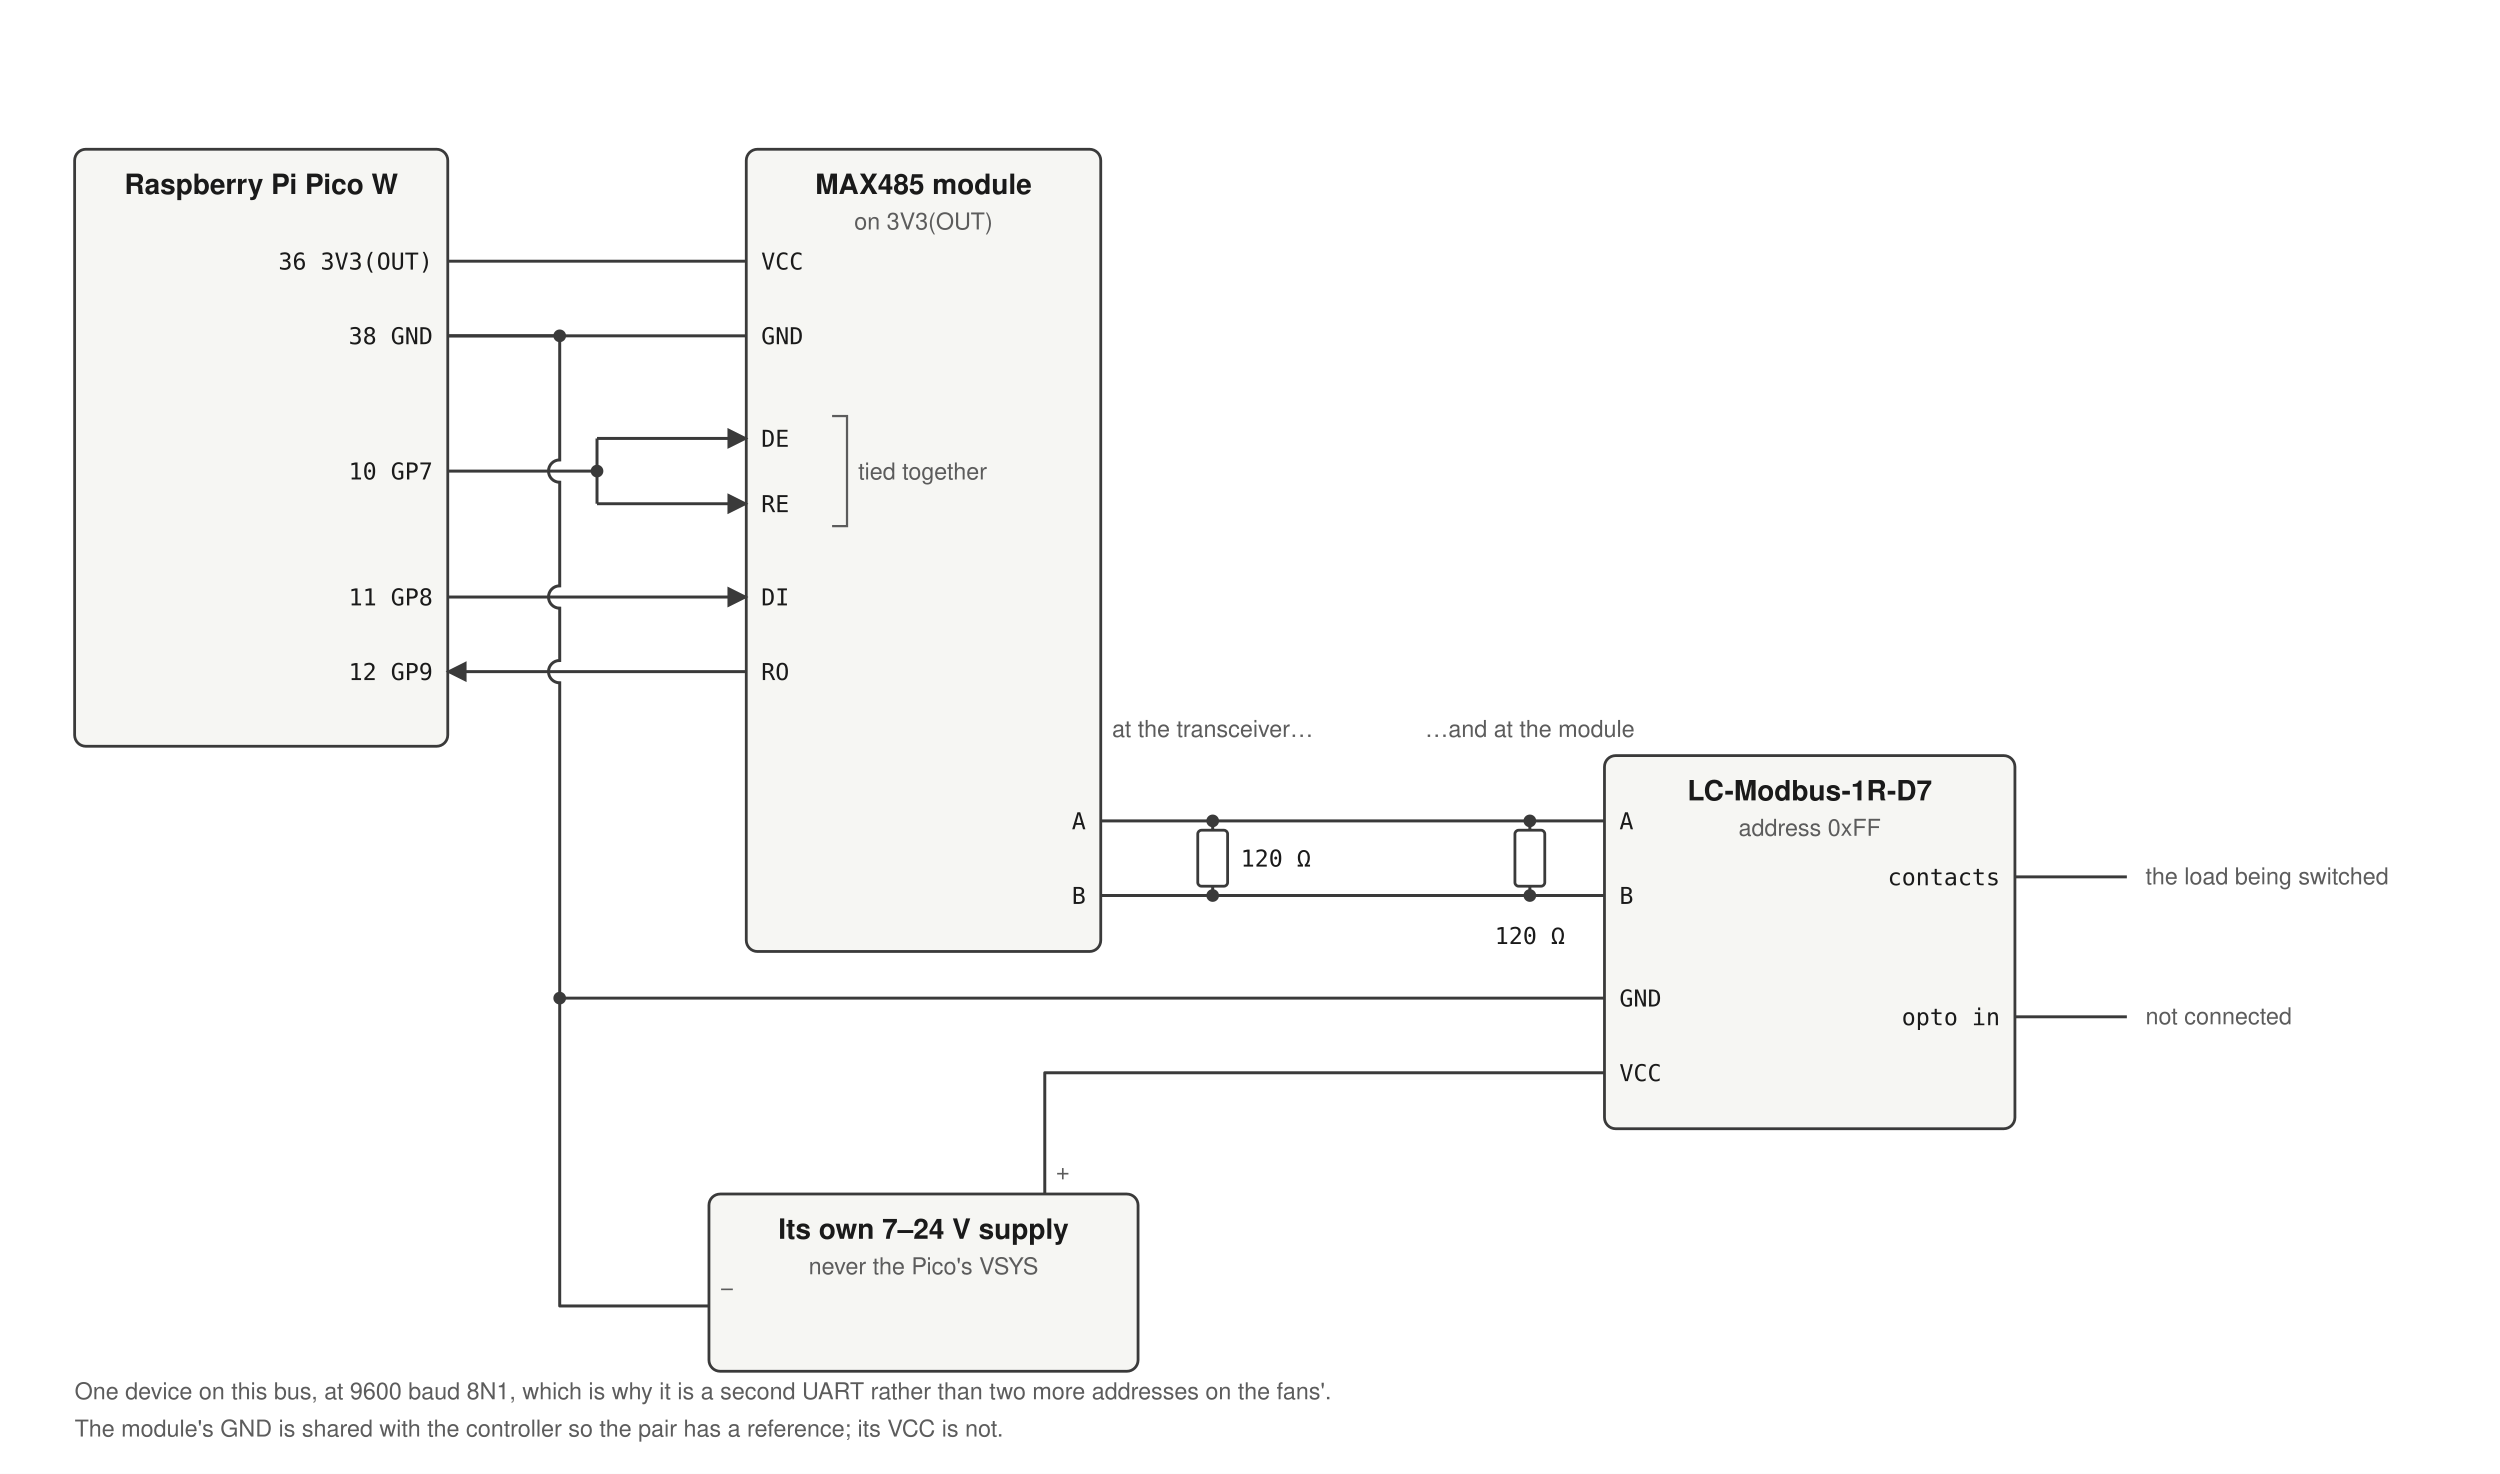
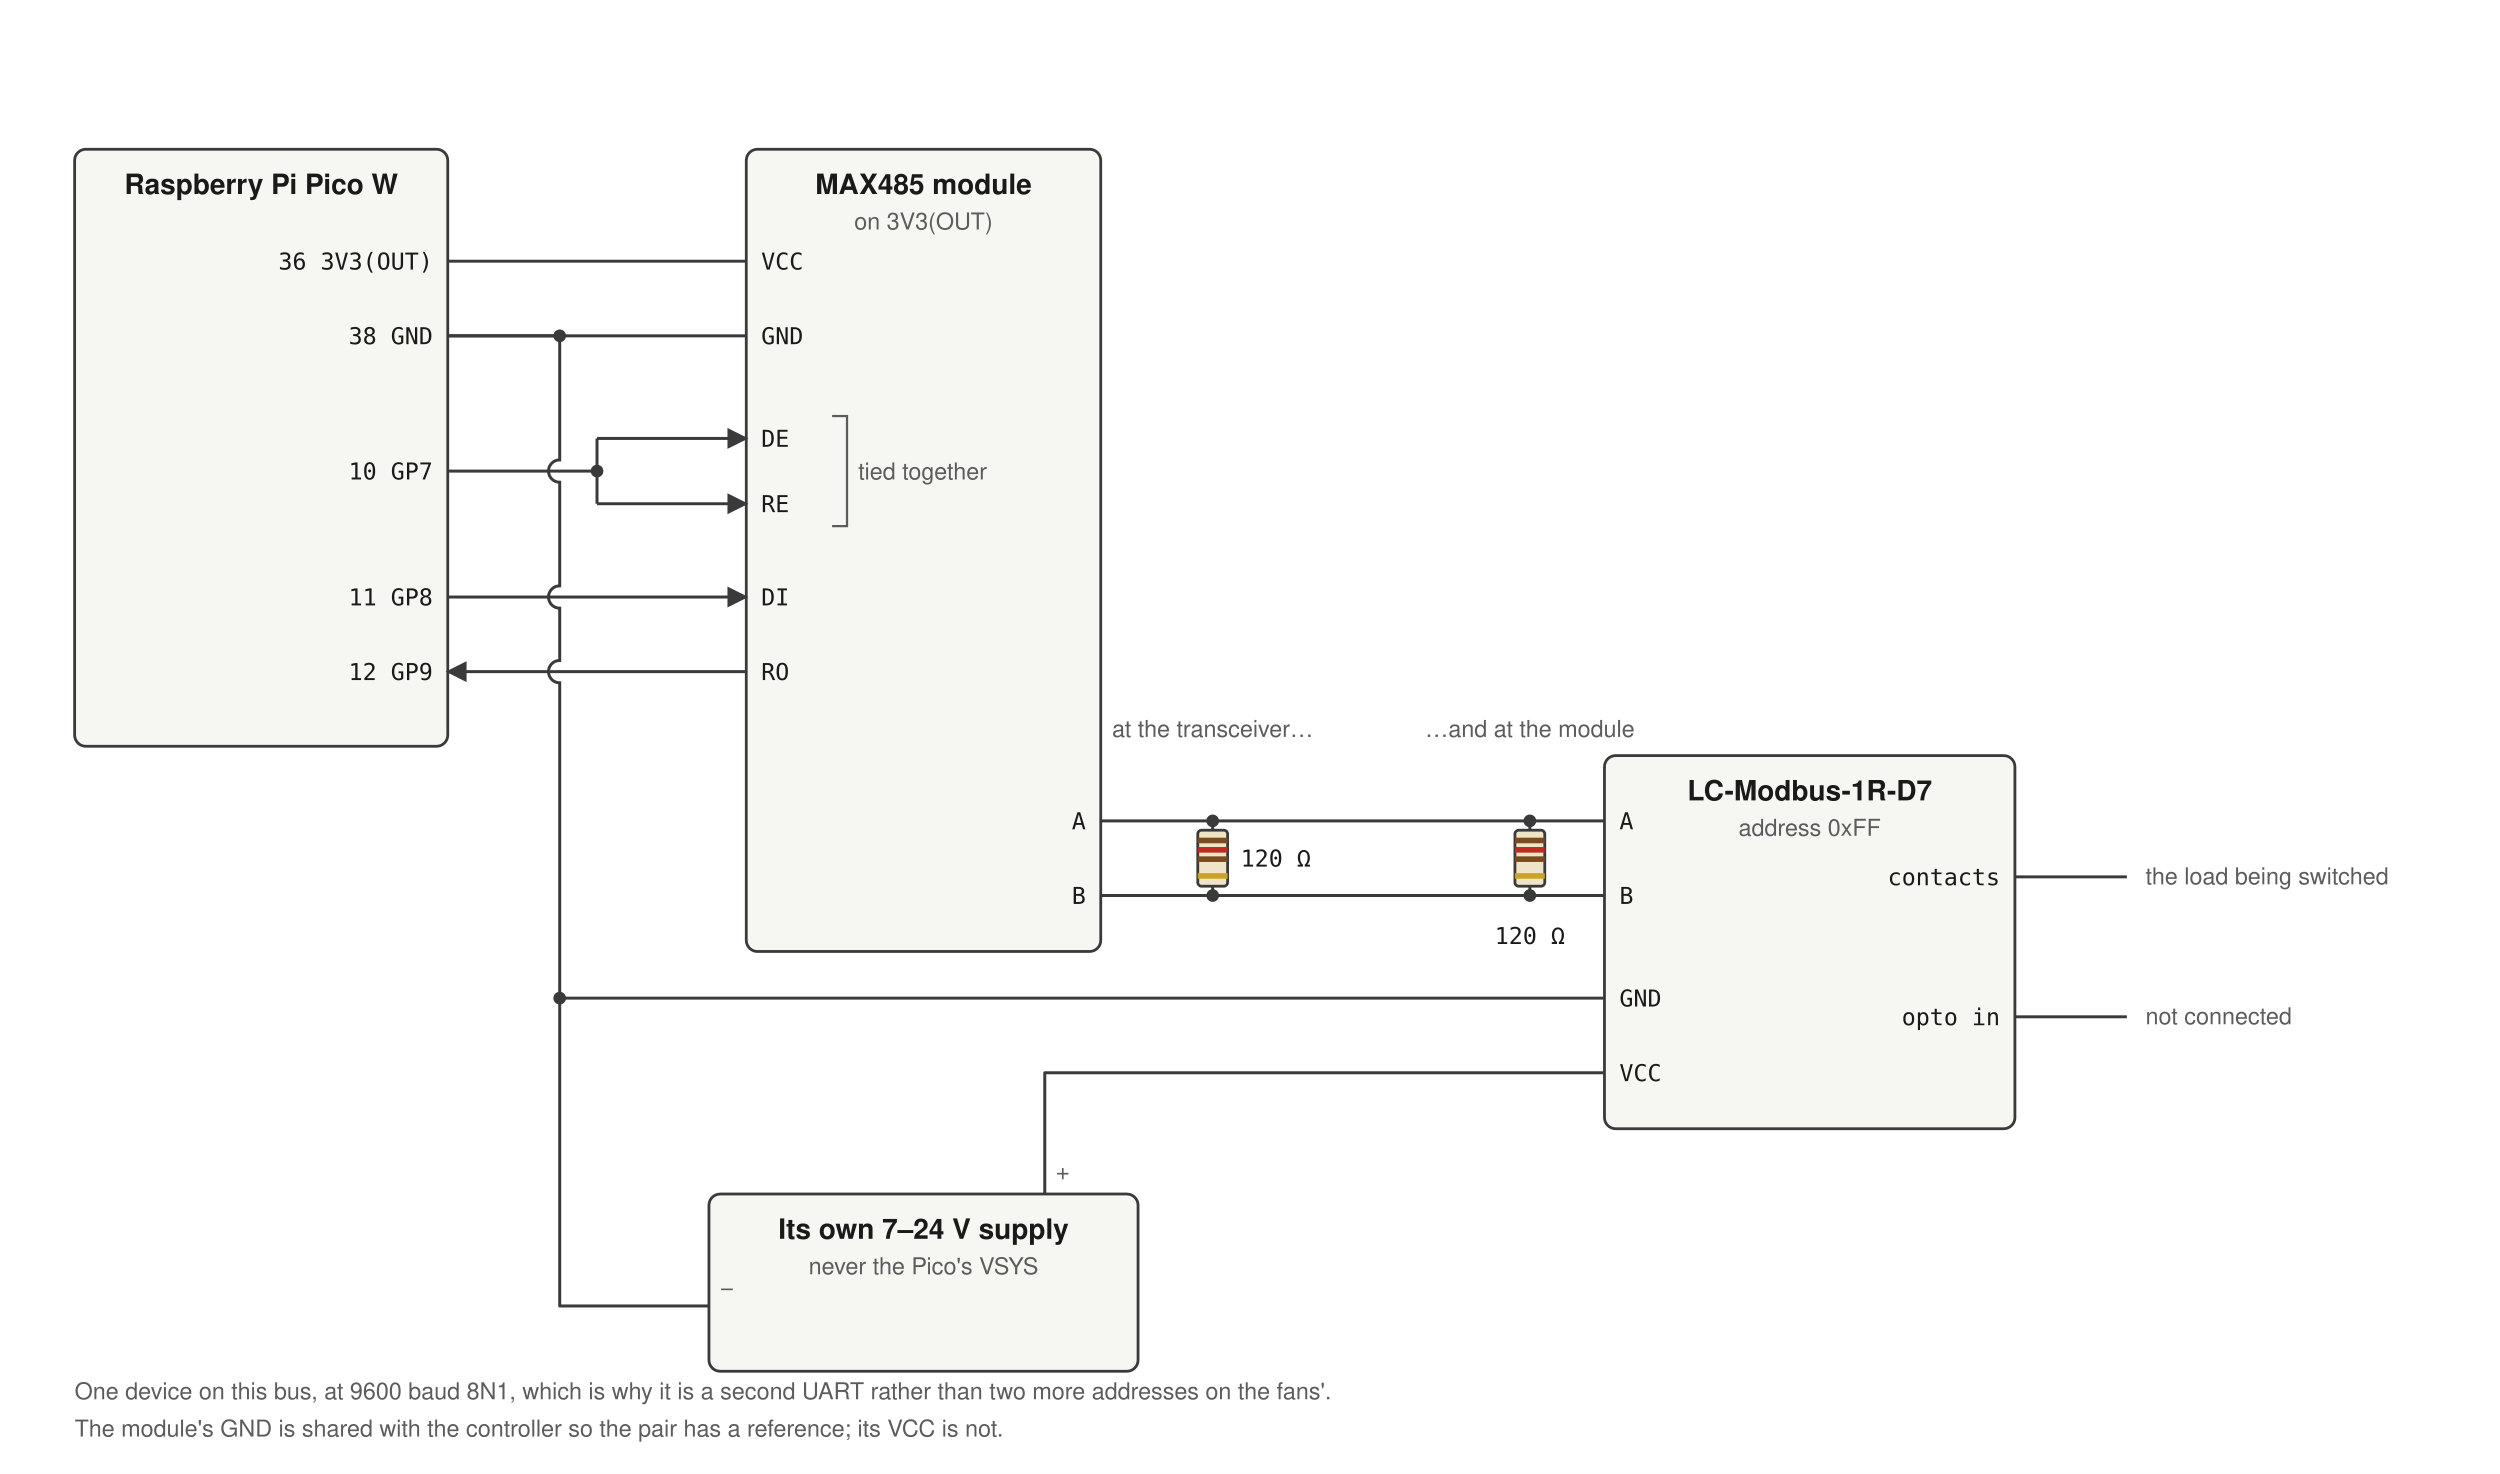
<svg xmlns="http://www.w3.org/2000/svg" viewBox="0 0 1340 790" width="1340" height="790" role="img" aria-label="The relay module's RS-485 bus, pin by pin">
  <defs>
    <marker id="arrow" viewBox="0 0 10 10" refX="9" refY="5" markerWidth="7" markerHeight="7" orient="auto-start-reverse">
      <path d="M0 0 L10 5 L0 10 z" fill="#3a3a3a" />
    </marker>
  </defs>
  <rect width="1340" height="790" fill="#ffffff" />
  <rect x="40" y="80" width="200" height="320" rx="6" fill="#f6f6f3" stroke="#3a3a3a" stroke-width="1.5" />
  <text x="140" y="104" text-anchor="middle" font-family="ui-sans-serif, -apple-system, 'Segoe UI', Helvetica, Arial, sans-serif" font-size="15.0" font-weight="600" fill="#1a1a1a">Raspberry Pi Pico W</text>
  <rect x="400" y="80" width="190" height="430" rx="6" fill="#f6f6f3" stroke="#3a3a3a" stroke-width="1.5" />
  <text x="495" y="104" text-anchor="middle" font-family="ui-sans-serif, -apple-system, 'Segoe UI', Helvetica, Arial, sans-serif" font-size="15.0" font-weight="600" fill="#1a1a1a">MAX485 module</text>
  <text x="495" y="123" text-anchor="middle" font-family="ui-sans-serif, -apple-system, 'Segoe UI', Helvetica, Arial, sans-serif" font-size="12.5" fill="#5c5c5c">on 3V3(OUT)</text>
  <rect x="860" y="405" width="220" height="200" rx="6" fill="#f6f6f3" stroke="#3a3a3a" stroke-width="1.5" />
  <text x="970" y="429" text-anchor="middle" font-family="ui-sans-serif, -apple-system, 'Segoe UI', Helvetica, Arial, sans-serif" font-size="15.0" font-weight="600" fill="#1a1a1a">LC-Modbus-1R-D7</text>
  <text x="970" y="448" text-anchor="middle" font-family="ui-sans-serif, -apple-system, 'Segoe UI', Helvetica, Arial, sans-serif" font-size="12.5" fill="#5c5c5c">address 0xFF</text>
  <rect x="380" y="640" width="230" height="95" rx="6" fill="#f6f6f3" stroke="#3a3a3a" stroke-width="1.5" />
  <text x="495" y="664" text-anchor="middle" font-family="ui-sans-serif, -apple-system, 'Segoe UI', Helvetica, Arial, sans-serif" font-size="15.0" font-weight="600" fill="#1a1a1a">Its own 7–24 V supply</text>
  <text x="495" y="683" text-anchor="middle" font-family="ui-sans-serif, -apple-system, 'Segoe UI', Helvetica, Arial, sans-serif" font-size="12.5" fill="#5c5c5c">never the Pico's VSYS</text>
  <text x="232" y="144.5" text-anchor="end" font-family="ui-monospace, SFMono-Regular, Menlo, Consolas, monospace" font-size="12.5" fill="#1a1a1a">36 3V3(OUT)</text>
  <text x="232" y="184.5" text-anchor="end" font-family="ui-monospace, SFMono-Regular, Menlo, Consolas, monospace" font-size="12.5" fill="#1a1a1a">38 GND</text>
  <text x="232" y="257" text-anchor="end" font-family="ui-monospace, SFMono-Regular, Menlo, Consolas, monospace" font-size="12.5" fill="#1a1a1a">10 GP7</text>
  <text x="232" y="324.5" text-anchor="end" font-family="ui-monospace, SFMono-Regular, Menlo, Consolas, monospace" font-size="12.5" fill="#1a1a1a">11 GP8</text>
  <text x="232" y="364.5" text-anchor="end" font-family="ui-monospace, SFMono-Regular, Menlo, Consolas, monospace" font-size="12.5" fill="#1a1a1a">12 GP9</text>
  <text x="408" y="144.5" text-anchor="start" font-family="ui-monospace, SFMono-Regular, Menlo, Consolas, monospace" font-size="12.5" fill="#1a1a1a">VCC</text>
  <text x="408" y="184.5" text-anchor="start" font-family="ui-monospace, SFMono-Regular, Menlo, Consolas, monospace" font-size="12.5" fill="#1a1a1a">GND</text>
  <text x="408" y="239.5" text-anchor="start" font-family="ui-monospace, SFMono-Regular, Menlo, Consolas, monospace" font-size="12.5" fill="#1a1a1a">DE</text>
  <text x="408" y="274.5" text-anchor="start" font-family="ui-monospace, SFMono-Regular, Menlo, Consolas, monospace" font-size="12.5" fill="#1a1a1a">RE</text>
  <text x="408" y="324.5" text-anchor="start" font-family="ui-monospace, SFMono-Regular, Menlo, Consolas, monospace" font-size="12.5" fill="#1a1a1a">DI</text>
  <text x="408" y="364.5" text-anchor="start" font-family="ui-monospace, SFMono-Regular, Menlo, Consolas, monospace" font-size="12.5" fill="#1a1a1a">RO</text>
  <text x="582" y="444.5" text-anchor="end" font-family="ui-monospace, SFMono-Regular, Menlo, Consolas, monospace" font-size="12.5" fill="#1a1a1a">A</text>
  <text x="582" y="484.5" text-anchor="end" font-family="ui-monospace, SFMono-Regular, Menlo, Consolas, monospace" font-size="12.5" fill="#1a1a1a">B</text>
  <text x="868" y="444.5" text-anchor="start" font-family="ui-monospace, SFMono-Regular, Menlo, Consolas, monospace" font-size="12.5" fill="#1a1a1a">A</text>
  <text x="868" y="484.5" text-anchor="start" font-family="ui-monospace, SFMono-Regular, Menlo, Consolas, monospace" font-size="12.5" fill="#1a1a1a">B</text>
  <text x="868" y="539.5" text-anchor="start" font-family="ui-monospace, SFMono-Regular, Menlo, Consolas, monospace" font-size="12.5" fill="#1a1a1a">GND</text>
  <text x="868" y="579.5" text-anchor="start" font-family="ui-monospace, SFMono-Regular, Menlo, Consolas, monospace" font-size="12.5" fill="#1a1a1a">VCC</text>
  <text x="1072" y="474.5" text-anchor="end" font-family="ui-monospace, SFMono-Regular, Menlo, Consolas, monospace" font-size="12.5" fill="#1a1a1a">contacts</text>
  <text x="1072" y="549.5" text-anchor="end" font-family="ui-monospace, SFMono-Regular, Menlo, Consolas, monospace" font-size="12.5" fill="#1a1a1a">opto in</text>
  <path d="M240 140 L400 140" fill="none" stroke="#3a3a3a" stroke-width="1.6" stroke-linejoin="round" />
  <path d="M240 180 L400 180" fill="none" stroke="#3a3a3a" stroke-width="1.6" stroke-linejoin="round" />
  <path d="M240 320 L400 320" fill="none" stroke="#3a3a3a" stroke-width="1.6" stroke-linejoin="round" marker-end="url(#arrow)" />
  <path d="M400 360 L240 360" fill="none" stroke="#3a3a3a" stroke-width="1.6" stroke-linejoin="round" marker-end="url(#arrow)" />
  <path d="M240 252.5 L320 252.5" fill="none" stroke="#3a3a3a" stroke-width="1.6" stroke-linejoin="round" />
  <path d="M320 235 L320 270" fill="none" stroke="#3a3a3a" stroke-width="1.6" stroke-linejoin="round" />
  <path d="M320 235 L400 235" fill="none" stroke="#3a3a3a" stroke-width="1.6" stroke-linejoin="round" marker-end="url(#arrow)" />
  <path d="M320 270 L400 270" fill="none" stroke="#3a3a3a" stroke-width="1.6" stroke-linejoin="round" marker-end="url(#arrow)" />
  <circle cx="320" cy="252.5" r="3.4" fill="#3a3a3a" />
  <path d="M446 223 L454 223 L454 282 L446 282" fill="none" stroke="#5c5c5c" stroke-width="1.2" />
  <text x="460" y="257" text-anchor="start" font-family="ui-sans-serif, -apple-system, 'Segoe UI', Helvetica, Arial, sans-serif" font-size="12.5" fill="#5c5c5c">tied together</text>
  <path d="M240 180 L300 180" fill="none" stroke="#3a3a3a" stroke-width="1.6" stroke-linejoin="round" />
  <path d="M300 180 L300 246.5 A 6 6 0 0 0 300 258.5 L300 314 A 6 6 0 0 0 300 326 L300 354 A 6 6 0 0 0 300 366 L300 535" fill="none" stroke="#3a3a3a" stroke-width="1.6" />
  <path d="M300 535 L860 535" fill="none" stroke="#3a3a3a" stroke-width="1.6" stroke-linejoin="round" />
  <circle cx="300" cy="180" r="3.4" fill="#3a3a3a" />
  <path d="M300 535 L300 700 L380 700" fill="none" stroke="#3a3a3a" stroke-width="1.6" stroke-linejoin="round" />
  <circle cx="300" cy="535" r="3.4" fill="#3a3a3a" />
  <path d="M560 640 L560 575 L860 575" fill="none" stroke="#3a3a3a" stroke-width="1.6" stroke-linejoin="round" />
  <text x="566" y="632" text-anchor="start" font-family="ui-sans-serif, -apple-system, 'Segoe UI', Helvetica, Arial, sans-serif" font-size="12.5" fill="#5c5c5c">+</text>
  <text x="386" y="694" text-anchor="start" font-family="ui-sans-serif, -apple-system, 'Segoe UI', Helvetica, Arial, sans-serif" font-size="12.5" fill="#5c5c5c">−</text>
  <path d="M590 440 L860 440" fill="none" stroke="#3a3a3a" stroke-width="1.6" stroke-linejoin="round" />
  <path d="M590 480 L860 480" fill="none" stroke="#3a3a3a" stroke-width="1.6" stroke-linejoin="round" />
  <path d="M650 440 L650 445" fill="none" stroke="#3a3a3a" stroke-width="1.6" stroke-linejoin="round" />
  <path d="M650 475 L650 480" fill="none" stroke="#3a3a3a" stroke-width="1.6" stroke-linejoin="round" />
-   <rect x="642" y="445" width="16" height="30" rx="2" fill="#ffffff" stroke="#3a3a3a" stroke-width="1.5" />
+   <rect x="642" y="445" width="16" height="30" rx="2" fill="#efe3c8" stroke="#3a3a3a" stroke-width="1.5" />
+   <rect x="642" y="449" width="16" height="3" fill="#7a4a21" />
+   <rect x="642" y="454" width="16" height="3" fill="#c02a1f" />
+   <rect x="642" y="459" width="16" height="3" fill="#7a4a21" />
+   <rect x="642" y="468" width="16" height="3" fill="#c9a227" />
  <text x="665" y="464.5" text-anchor="start" font-family="ui-monospace, SFMono-Regular, Menlo, Consolas, monospace" font-size="12.5" fill="#1a1a1a">120 Ω</text>
  <circle cx="650" cy="440" r="3.4" fill="#3a3a3a" />
  <circle cx="650" cy="480" r="3.4" fill="#3a3a3a" />
  <path d="M820 440 L820 445" fill="none" stroke="#3a3a3a" stroke-width="1.6" stroke-linejoin="round" />
  <path d="M820 475 L820 480" fill="none" stroke="#3a3a3a" stroke-width="1.6" stroke-linejoin="round" />
-   <rect x="812" y="445" width="16" height="30" rx="2" fill="#ffffff" stroke="#3a3a3a" stroke-width="1.5" />
+   <rect x="812" y="445" width="16" height="30" rx="2" fill="#efe3c8" stroke="#3a3a3a" stroke-width="1.5" />
+   <rect x="812" y="449" width="16" height="3" fill="#7a4a21" />
+   <rect x="812" y="454" width="16" height="3" fill="#c02a1f" />
+   <rect x="812" y="459" width="16" height="3" fill="#7a4a21" />
+   <rect x="812" y="468" width="16" height="3" fill="#c9a227" />
  <text x="820" y="506" text-anchor="middle" font-family="ui-monospace, SFMono-Regular, Menlo, Consolas, monospace" font-size="12.5" fill="#1a1a1a">120 Ω</text>
  <circle cx="820" cy="440" r="3.4" fill="#3a3a3a" />
  <circle cx="820" cy="480" r="3.4" fill="#3a3a3a" />
  <text x="650" y="395" text-anchor="middle" font-family="ui-sans-serif, -apple-system, 'Segoe UI', Helvetica, Arial, sans-serif" font-size="12.5" fill="#5c5c5c">at the transceiver…</text>
  <text x="820" y="395" text-anchor="middle" font-family="ui-sans-serif, -apple-system, 'Segoe UI', Helvetica, Arial, sans-serif" font-size="12.5" fill="#5c5c5c">…and at the module</text>
  <path d="M1080 470 L1140 470" fill="none" stroke="#3a3a3a" stroke-width="1.6" stroke-linejoin="round" />
  <text x="1150" y="474" text-anchor="start" font-family="ui-sans-serif, -apple-system, 'Segoe UI', Helvetica, Arial, sans-serif" font-size="12.5" fill="#5c5c5c">the load being switched</text>
  <path d="M1080 545 L1140 545" fill="none" stroke="#3a3a3a" stroke-width="1.6" stroke-linejoin="round" />
  <text x="1150" y="549" text-anchor="start" font-family="ui-sans-serif, -apple-system, 'Segoe UI', Helvetica, Arial, sans-serif" font-size="12.5" fill="#5c5c5c">not connected</text>
  <text x="40" y="750" text-anchor="start" font-family="ui-sans-serif, -apple-system, 'Segoe UI', Helvetica, Arial, sans-serif" font-size="12.5" fill="#5c5c5c">One device on this bus, at 9600 baud 8N1, which is why it is a second UART rather than two more addresses on the fans'.</text>
  <text x="40" y="770" text-anchor="start" font-family="ui-sans-serif, -apple-system, 'Segoe UI', Helvetica, Arial, sans-serif" font-size="12.5" fill="#5c5c5c">The module's GND is shared with the controller so the pair has a reference; its VCC is not.</text>
</svg>
